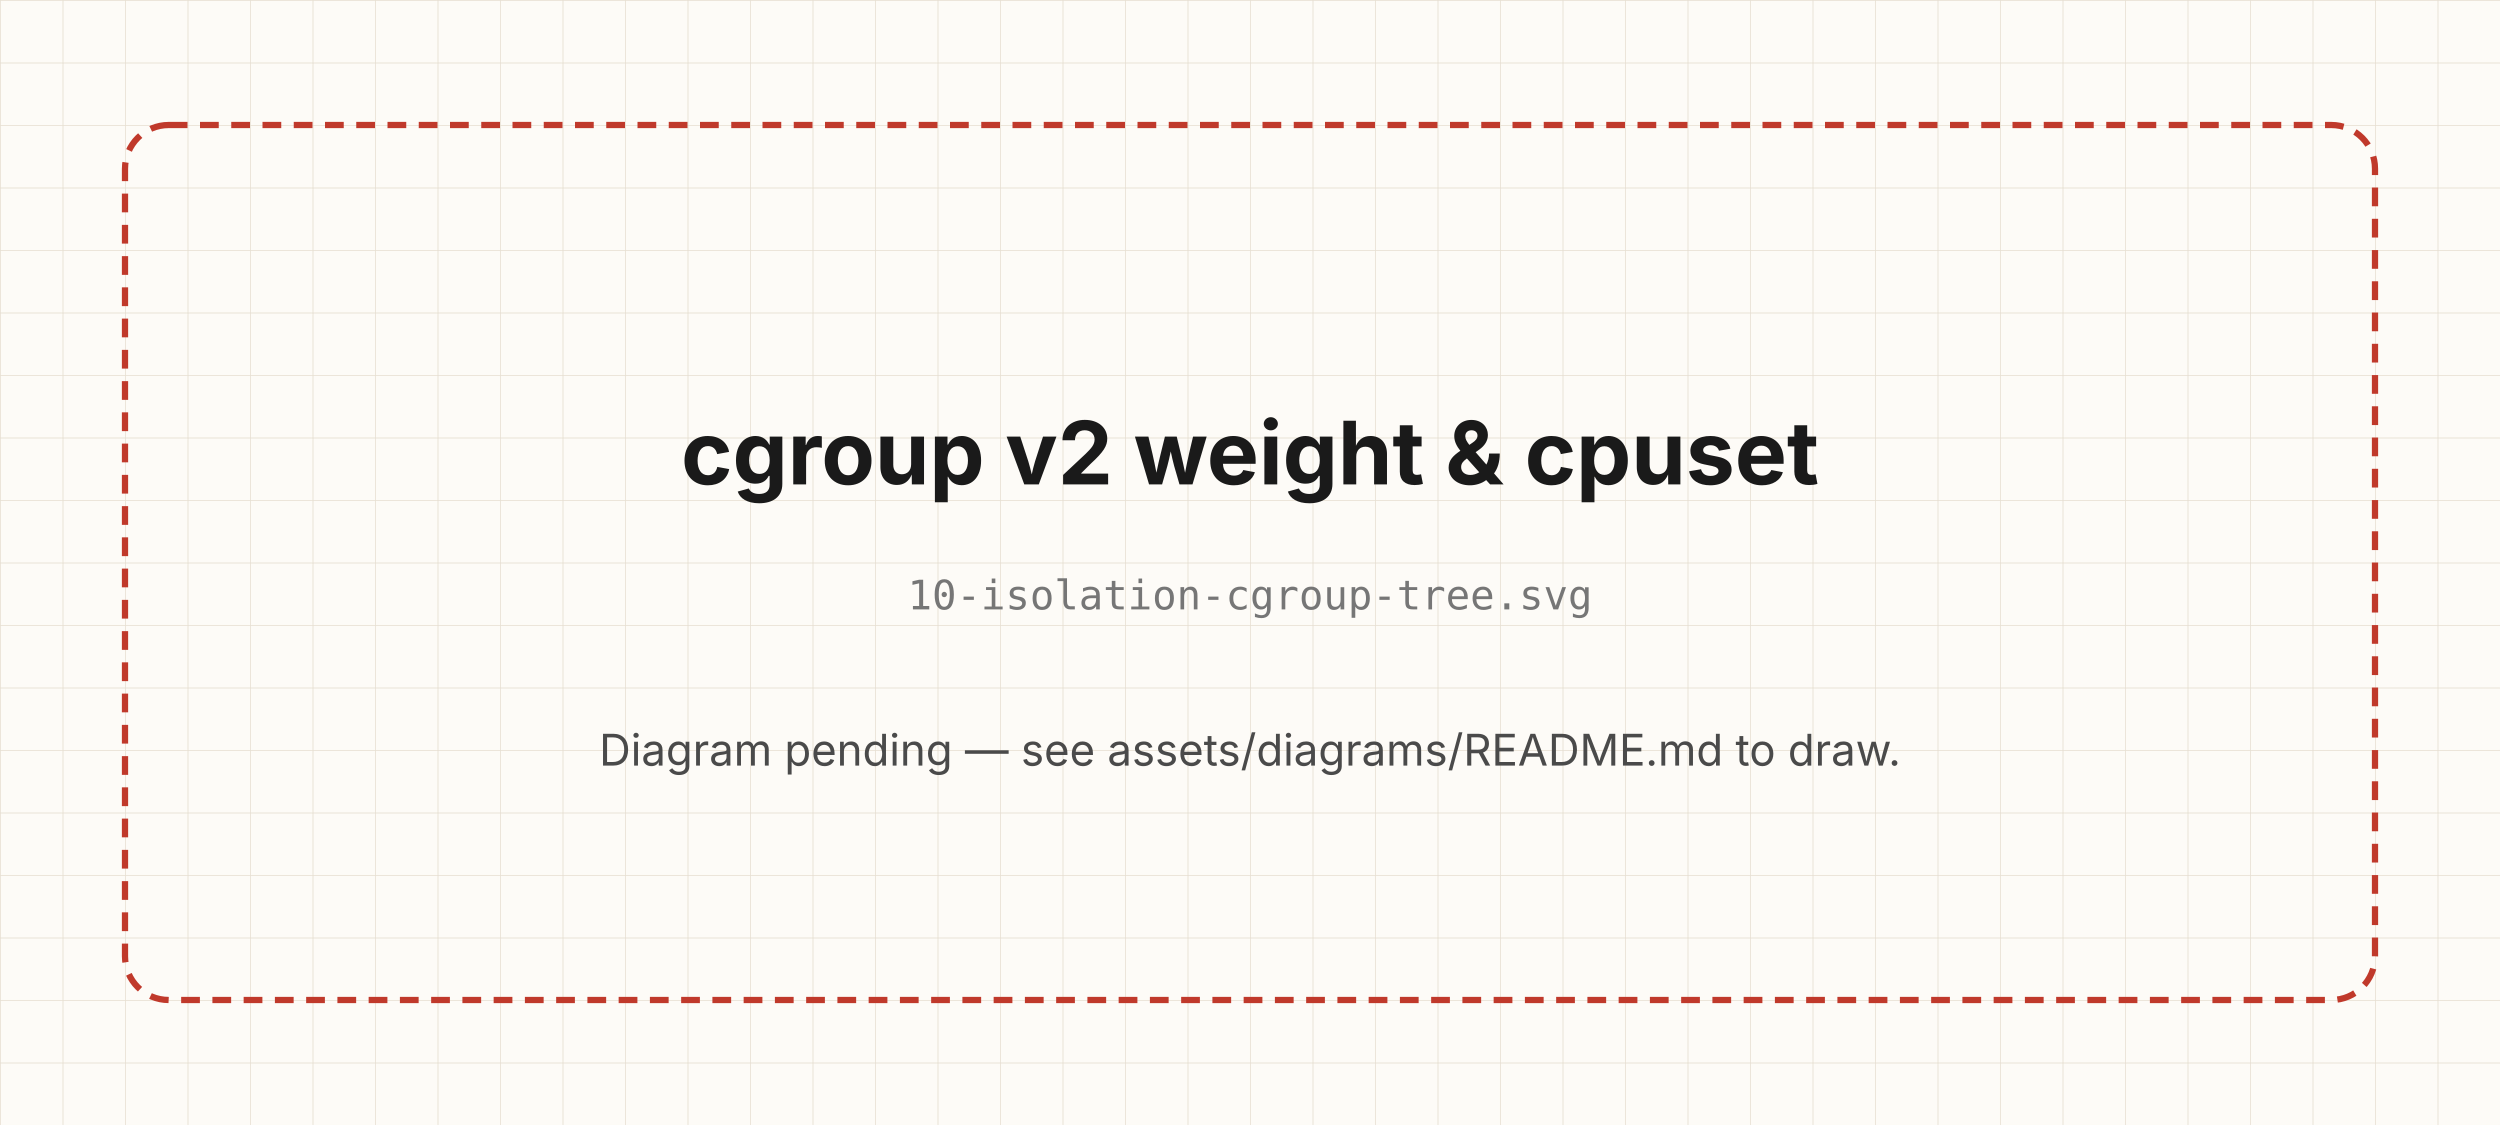
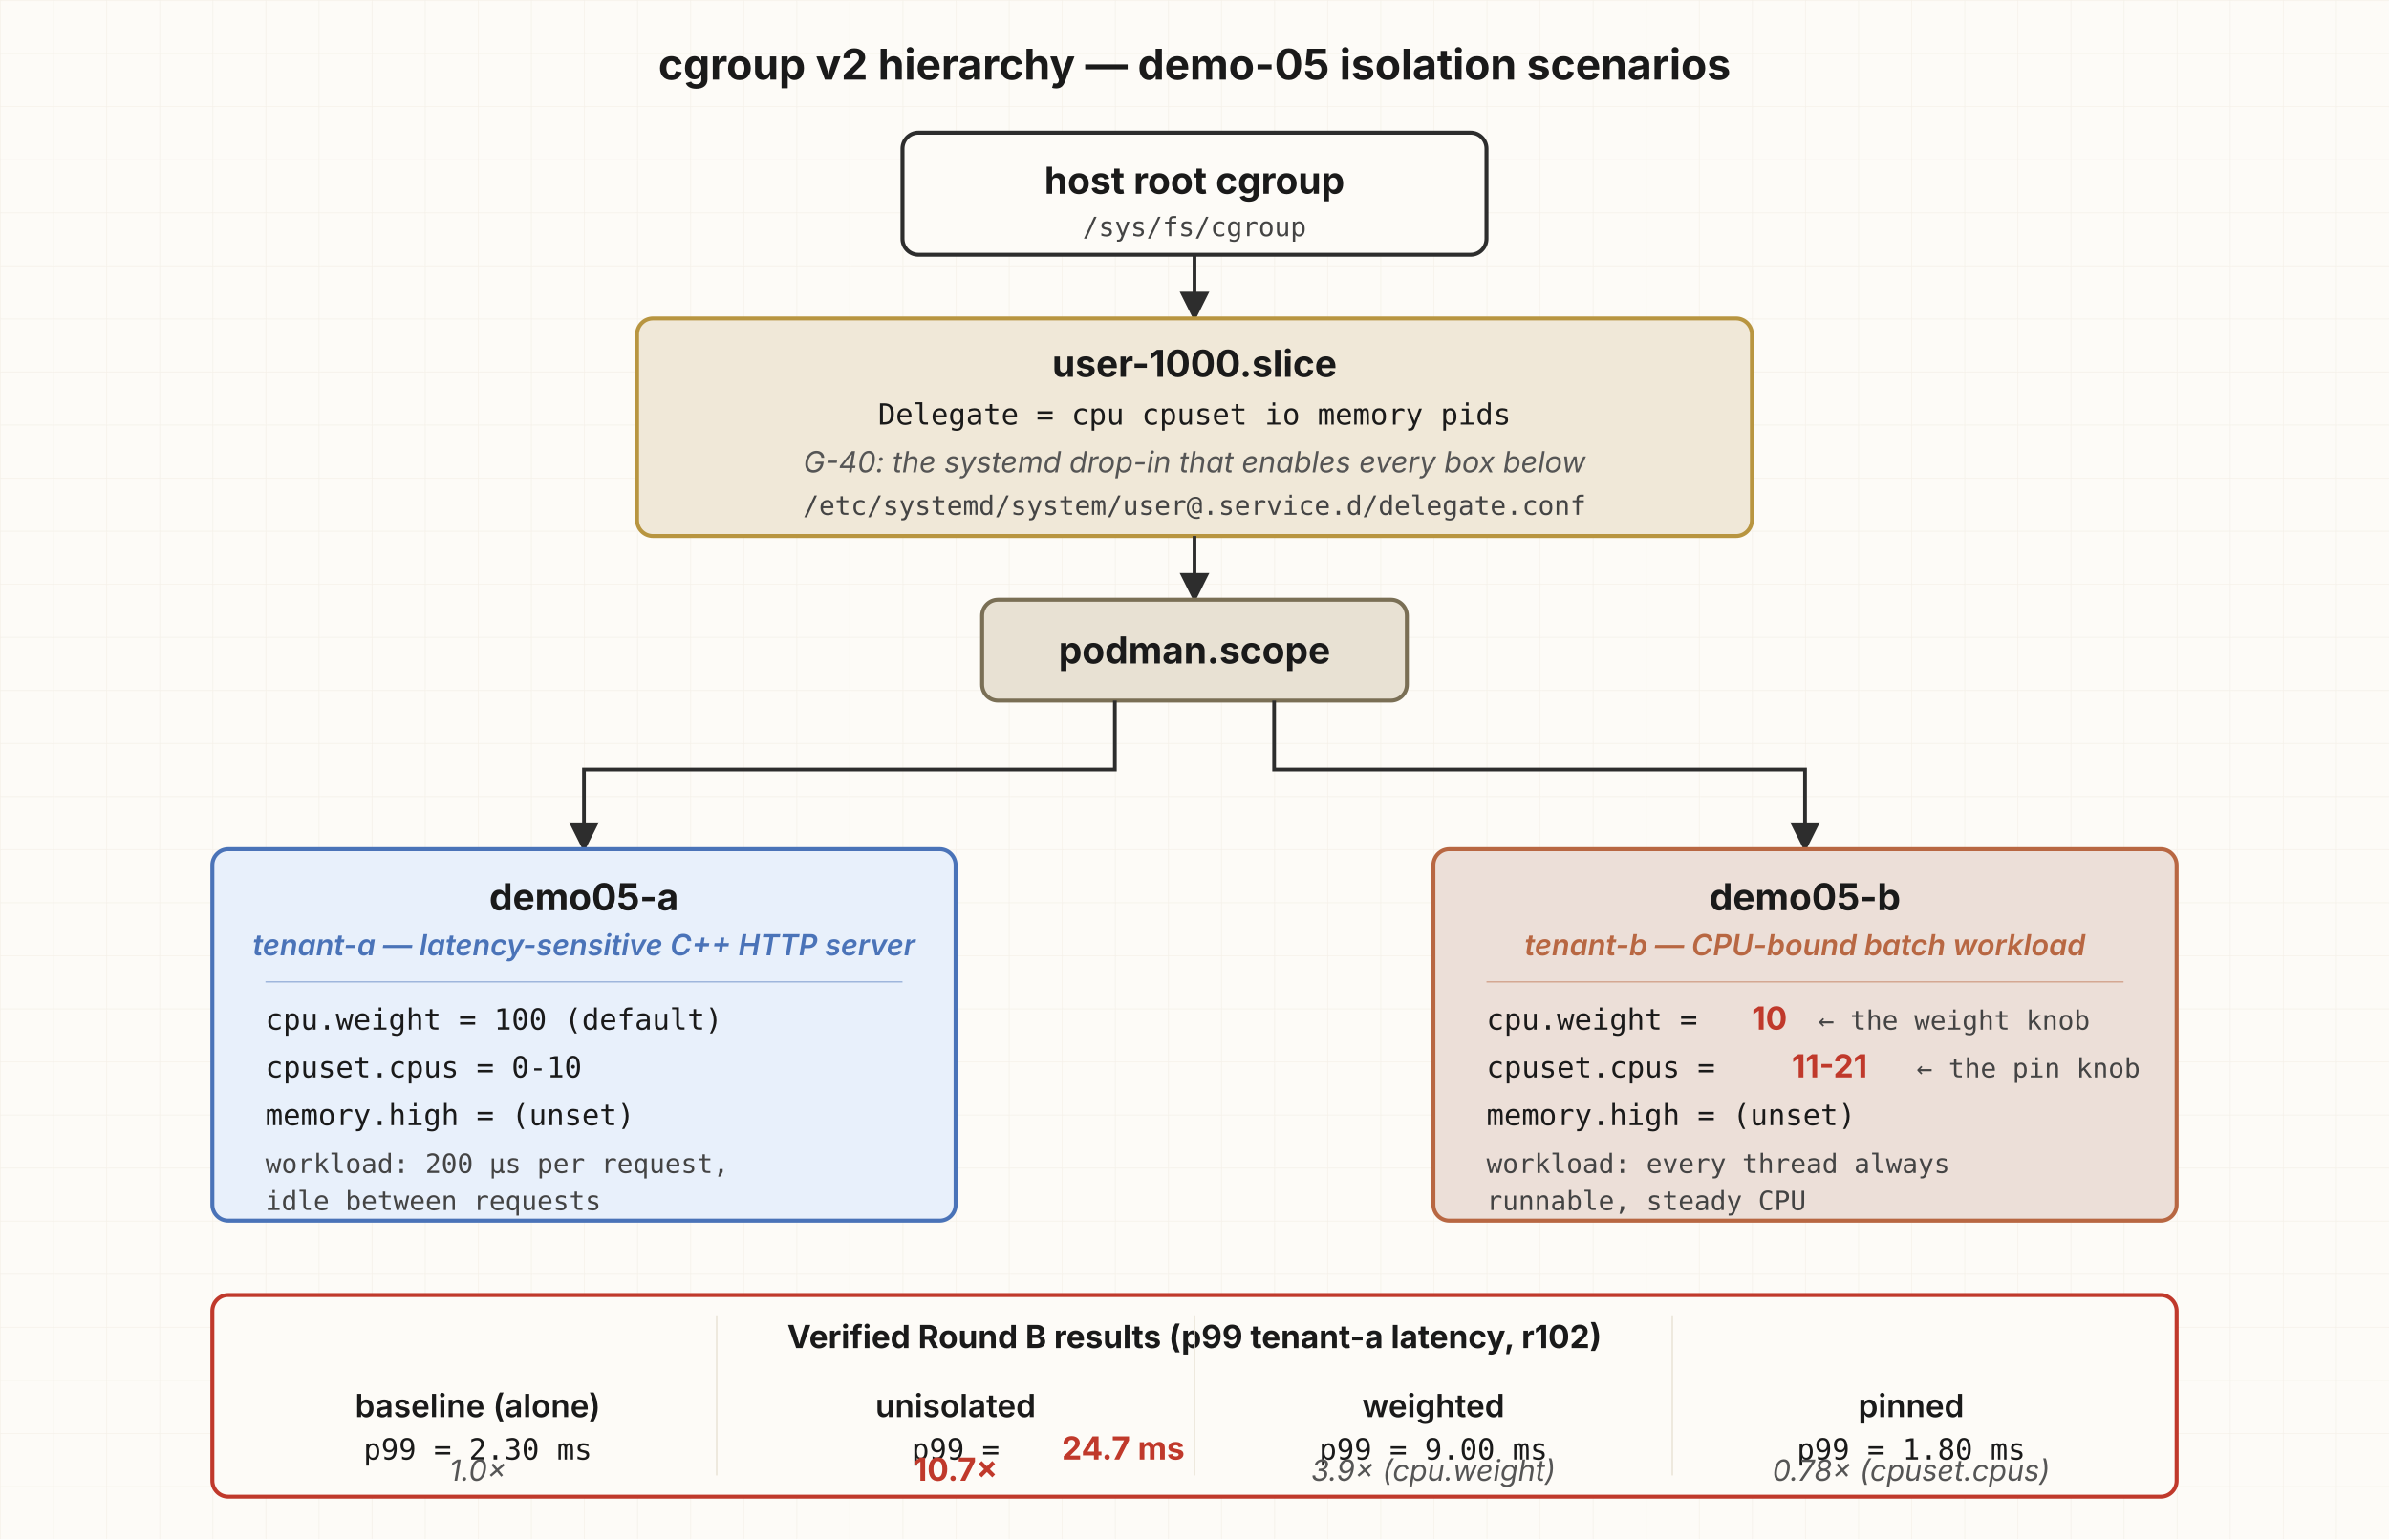
- <svg xmlns="http://www.w3.org/2000/svg" viewBox="0 0 800 360" role="img" aria-label="cgroup v2 weight &amp; cpuset placeholder">
+ <svg xmlns="http://www.w3.org/2000/svg" viewBox="0 0 900 580" role="img" aria-label="cgroup v2 hierarchy for demo-05: host root contains user-1000.slice with the systemd Delegate drop-in, which contains podman.scope, which contains demo05-a (tenant-a, latency-sensitive, cpu.weight=100, cpuset.cpus=0-10) and demo05-b (tenant-b, CPU-bound, cpu.weight=10, cpuset.cpus=11-21). The verified Round B results are shown at the bottom: baseline p99 2.30 ms, unisolated 24.7 ms, weighted 9.0 ms, pinned 1.80 ms.">
  <defs>
+     <style>
+       .bg       { fill: #fdfbf7; }
+       .grid     { stroke: #e8e1d3; stroke-width: 0.5; fill: none; }
+       .band     { stroke-width: 1.5; rx: 6; ry: 6; }
+       .b-root   { fill: #fdfbf7; stroke: #2d2d2d; }
+       .b-slice  { fill: #f0e8d8; stroke: #b89540; }
+       .b-scope  { fill: #e8e1d3; stroke: #7a6f55; }
+       .b-a      { fill: #e8f0fb; stroke: #4a73b8; }
+       .b-b      { fill: #ecdfd8; stroke: #b86742; }
+       .b-result { fill: #fdfbf7; stroke: #c0392b; }
+       .ttl      { font: 700 14px -apple-system, system-ui, "Segoe UI", sans-serif; fill: #1a1a1a; }
+       .ttl-big  { font: 700 16px -apple-system, system-ui, "Segoe UI", sans-serif; fill: #1a1a1a; }
+       .lbl      { font: 600 12px -apple-system, system-ui, "Segoe UI", sans-serif; fill: #1a1a1a; }
+       .mono     { font: 11px ui-monospace, "SF Mono", Menlo, Consolas, monospace; fill: #1a1a1a; }
+       .mono-sm  { font: 10px ui-monospace, "SF Mono", Menlo, Consolas, monospace; fill: #444; }
+       .sec      { font: italic 11px -apple-system, system-ui, "Segoe UI", sans-serif; fill: #555; }
+       .role     { font: italic 600 11px -apple-system, system-ui, "Segoe UI", sans-serif; }
+       .role-a   { fill: #4a73b8; }
+       .role-b   { fill: #b86742; }
+       .arrow    { stroke: #2d2d2d; stroke-width: 1.4; fill: none; }
+       .arrow-r  { stroke: #c0392b; stroke-width: 2; fill: none; }
+       .accent   { fill: #c0392b; }
+       .accent-t { font: 700 12px -apple-system, system-ui, "Segoe UI", sans-serif; fill: #c0392b; }
+       .res-h    { font: 700 12px -apple-system, system-ui, "Segoe UI", sans-serif; fill: #1a1a1a; }
+       .res-v    { font: 11px ui-monospace, "SF Mono", Menlo, Consolas, monospace; fill: #1a1a1a; }
+     </style>
    <pattern id="grid" width="20" height="20" patternUnits="userSpaceOnUse">
-       <path d="M 20 0 L 0 0 0 20" fill="none" stroke="#e6dfd2" stroke-width="0.5" />
+       <path d="M 20 0 L 0 0 0 20" class="grid" />
    </pattern>
+     <marker id="arrowhead" viewBox="0 0 10 10" refX="9" refY="5" markerUnits="strokeWidth" markerWidth="8" markerHeight="8" orient="auto">
+       <path d="M 0 0 L 10 5 L 0 10 z" fill="#2d2d2d" />
+     </marker>
+     <marker id="arrowhead-r" viewBox="0 0 10 10" refX="9" refY="5" markerUnits="strokeWidth" markerWidth="8" markerHeight="8" orient="auto">
+       <path d="M 0 0 L 10 5 L 0 10 z" fill="#c0392b" />
+     </marker>
  </defs>
-   <rect width="800" height="360" fill="#fdfbf7" />
-   <rect width="800" height="360" fill="url(#grid)" />
-   <rect x="40" y="40" width="720" height="280" rx="14" ry="14" fill="none" stroke="#c0392b" stroke-width="2" stroke-dasharray="6 4" />
-   <text x="400" y="155" text-anchor="middle" font-family="-apple-system, system-ui, sans-serif" font-size="28" font-weight="700" fill="#1a1a1a">cgroup v2 weight &amp; cpuset</text>
-   <text x="400" y="195" text-anchor="middle" font-family="ui-monospace, SFMono-Regular, monospace" font-size="13" fill="#767676">10-isolation-cgroup-tree.svg</text>
-   <text x="400" y="245" text-anchor="middle" font-family="-apple-system, system-ui, sans-serif" font-size="14" fill="#4a4a4a">Diagram pending — see assets/diagrams/README.md to draw.</text>
+   <rect class="bg" width="900" height="580" />
+   <rect width="900" height="580" fill="url(#grid)" opacity="0.4" />
+   <text x="450" y="30" class="ttl-big" text-anchor="middle">cgroup v2 hierarchy — demo-05 isolation scenarios</text>
+   <rect class="band b-root" x="340" y="50" width="220" height="46" />
+   <text x="450" y="73" class="ttl" text-anchor="middle">host root cgroup</text>
+   <text x="450" y="89" class="mono-sm" text-anchor="middle">/sys/fs/cgroup</text>
+   <line x1="450" y1="96" x2="450" y2="120" class="arrow" marker-end="url(#arrowhead)" />
+   <rect class="band b-slice" x="240" y="120" width="420" height="82" />
+   <text x="450" y="142" class="ttl" text-anchor="middle">user-1000.slice</text>
+   <text x="450" y="160" class="mono" text-anchor="middle">Delegate = cpu cpuset io memory pids</text>
+   <text x="450" y="178" class="sec" text-anchor="middle">G-40: the systemd drop-in that enables every box below</text>
+   <text x="450" y="194" class="mono-sm" text-anchor="middle">/etc/systemd/system/user@.service.d/delegate.conf</text>
+   <line x1="450" y1="202" x2="450" y2="226" class="arrow" marker-end="url(#arrowhead)" />
+   <rect class="band b-scope" x="370" y="226" width="160" height="38" />
+   <text x="450" y="250" class="ttl" text-anchor="middle">podman.scope</text>
+   <path class="arrow" d="M 420 264 L 420 290 L 220 290 L 220 320" marker-end="url(#arrowhead)" />
+   <path class="arrow" d="M 480 264 L 480 290 L 680 290 L 680 320" marker-end="url(#arrowhead)" />
+   <rect class="band b-a" x="80" y="320" width="280" height="140" />
+   <text x="220" y="343" class="ttl" text-anchor="middle">demo05-a</text>
+   <text x="220" y="360" class="role role-a" text-anchor="middle">tenant-a — latency-sensitive C++ HTTP server</text>
+   <line x1="100" y1="370" x2="340" y2="370" stroke="#4a73b8" stroke-width="0.5" opacity="0.5" />
+   <text x="100" y="388" class="mono">cpu.weight     = 100  (default)</text>
+   <text x="100" y="406" class="mono">cpuset.cpus    = 0-10</text>
+   <text x="100" y="424" class="mono">memory.high    = (unset)</text>
+   <text x="100" y="442" class="mono-sm" fill="#666">workload: 200 µs per request,</text>
+   <text x="100" y="456" class="mono-sm" fill="#666">          idle between requests</text>
+   <rect class="band b-b" x="540" y="320" width="280" height="140" />
+   <text x="680" y="343" class="ttl" text-anchor="middle">demo05-b</text>
+   <text x="680" y="360" class="role role-b" text-anchor="middle">tenant-b — CPU-bound batch workload</text>
+   <line x1="560" y1="370" x2="800" y2="370" stroke="#b86742" stroke-width="0.5" opacity="0.5" />
+   <text x="560" y="388" class="mono">cpu.weight     = </text>
+   <text x="660" y="388" class="accent-t">10</text>
+   <text x="685" y="388" class="mono-sm" fill="#666">← the weight knob</text>
+   <text x="560" y="406" class="mono">cpuset.cpus    = </text>
+   <text x="675" y="406" class="accent-t">11-21</text>
+   <text x="722" y="406" class="mono-sm" fill="#666">← the pin knob</text>
+   <text x="560" y="424" class="mono">memory.high    = (unset)</text>
+   <text x="560" y="442" class="mono-sm" fill="#666">workload: every thread always</text>
+   <text x="560" y="456" class="mono-sm" fill="#666">          runnable, steady CPU</text>
+   <rect class="band b-result" x="80" y="488" width="740" height="76" />
+   <text x="450" y="508" class="res-h" text-anchor="middle">Verified Round B results (p99 tenant-a latency, r102)</text>
+   <text x="180" y="534" class="lbl" text-anchor="middle">baseline (alone)</text>
+   <text x="180" y="550" class="res-v" text-anchor="middle">p99 = 2.30 ms</text>
+   <text x="180" y="558" class="sec" text-anchor="middle">1.0×</text>
+   <text x="360" y="534" class="lbl" text-anchor="middle">unisolated</text>
+   <text x="360" y="550" class="res-v" text-anchor="middle">p99 = </text>
+   <text x="400" y="550" class="accent-t">24.7 ms</text>
+   <text x="360" y="558" class="accent-t" text-anchor="middle">10.7×</text>
+   <text x="540" y="534" class="lbl" text-anchor="middle">weighted</text>
+   <text x="540" y="550" class="res-v" text-anchor="middle">p99 = 9.00 ms</text>
+   <text x="540" y="558" class="sec" text-anchor="middle">3.9× (cpu.weight)</text>
+   <text x="720" y="534" class="lbl" text-anchor="middle">pinned</text>
+   <text x="720" y="550" class="res-v" text-anchor="middle">p99 = 1.80 ms</text>
+   <text x="720" y="558" class="sec" text-anchor="middle">0.78× (cpuset.cpus)</text>
+   <line x1="270" y1="496" x2="270" y2="556" stroke="#e8e1d3" stroke-width="0.5" />
+   <line x1="450" y1="496" x2="450" y2="556" stroke="#e8e1d3" stroke-width="0.5" />
+   <line x1="630" y1="496" x2="630" y2="556" stroke="#e8e1d3" stroke-width="0.5" />
</svg>
